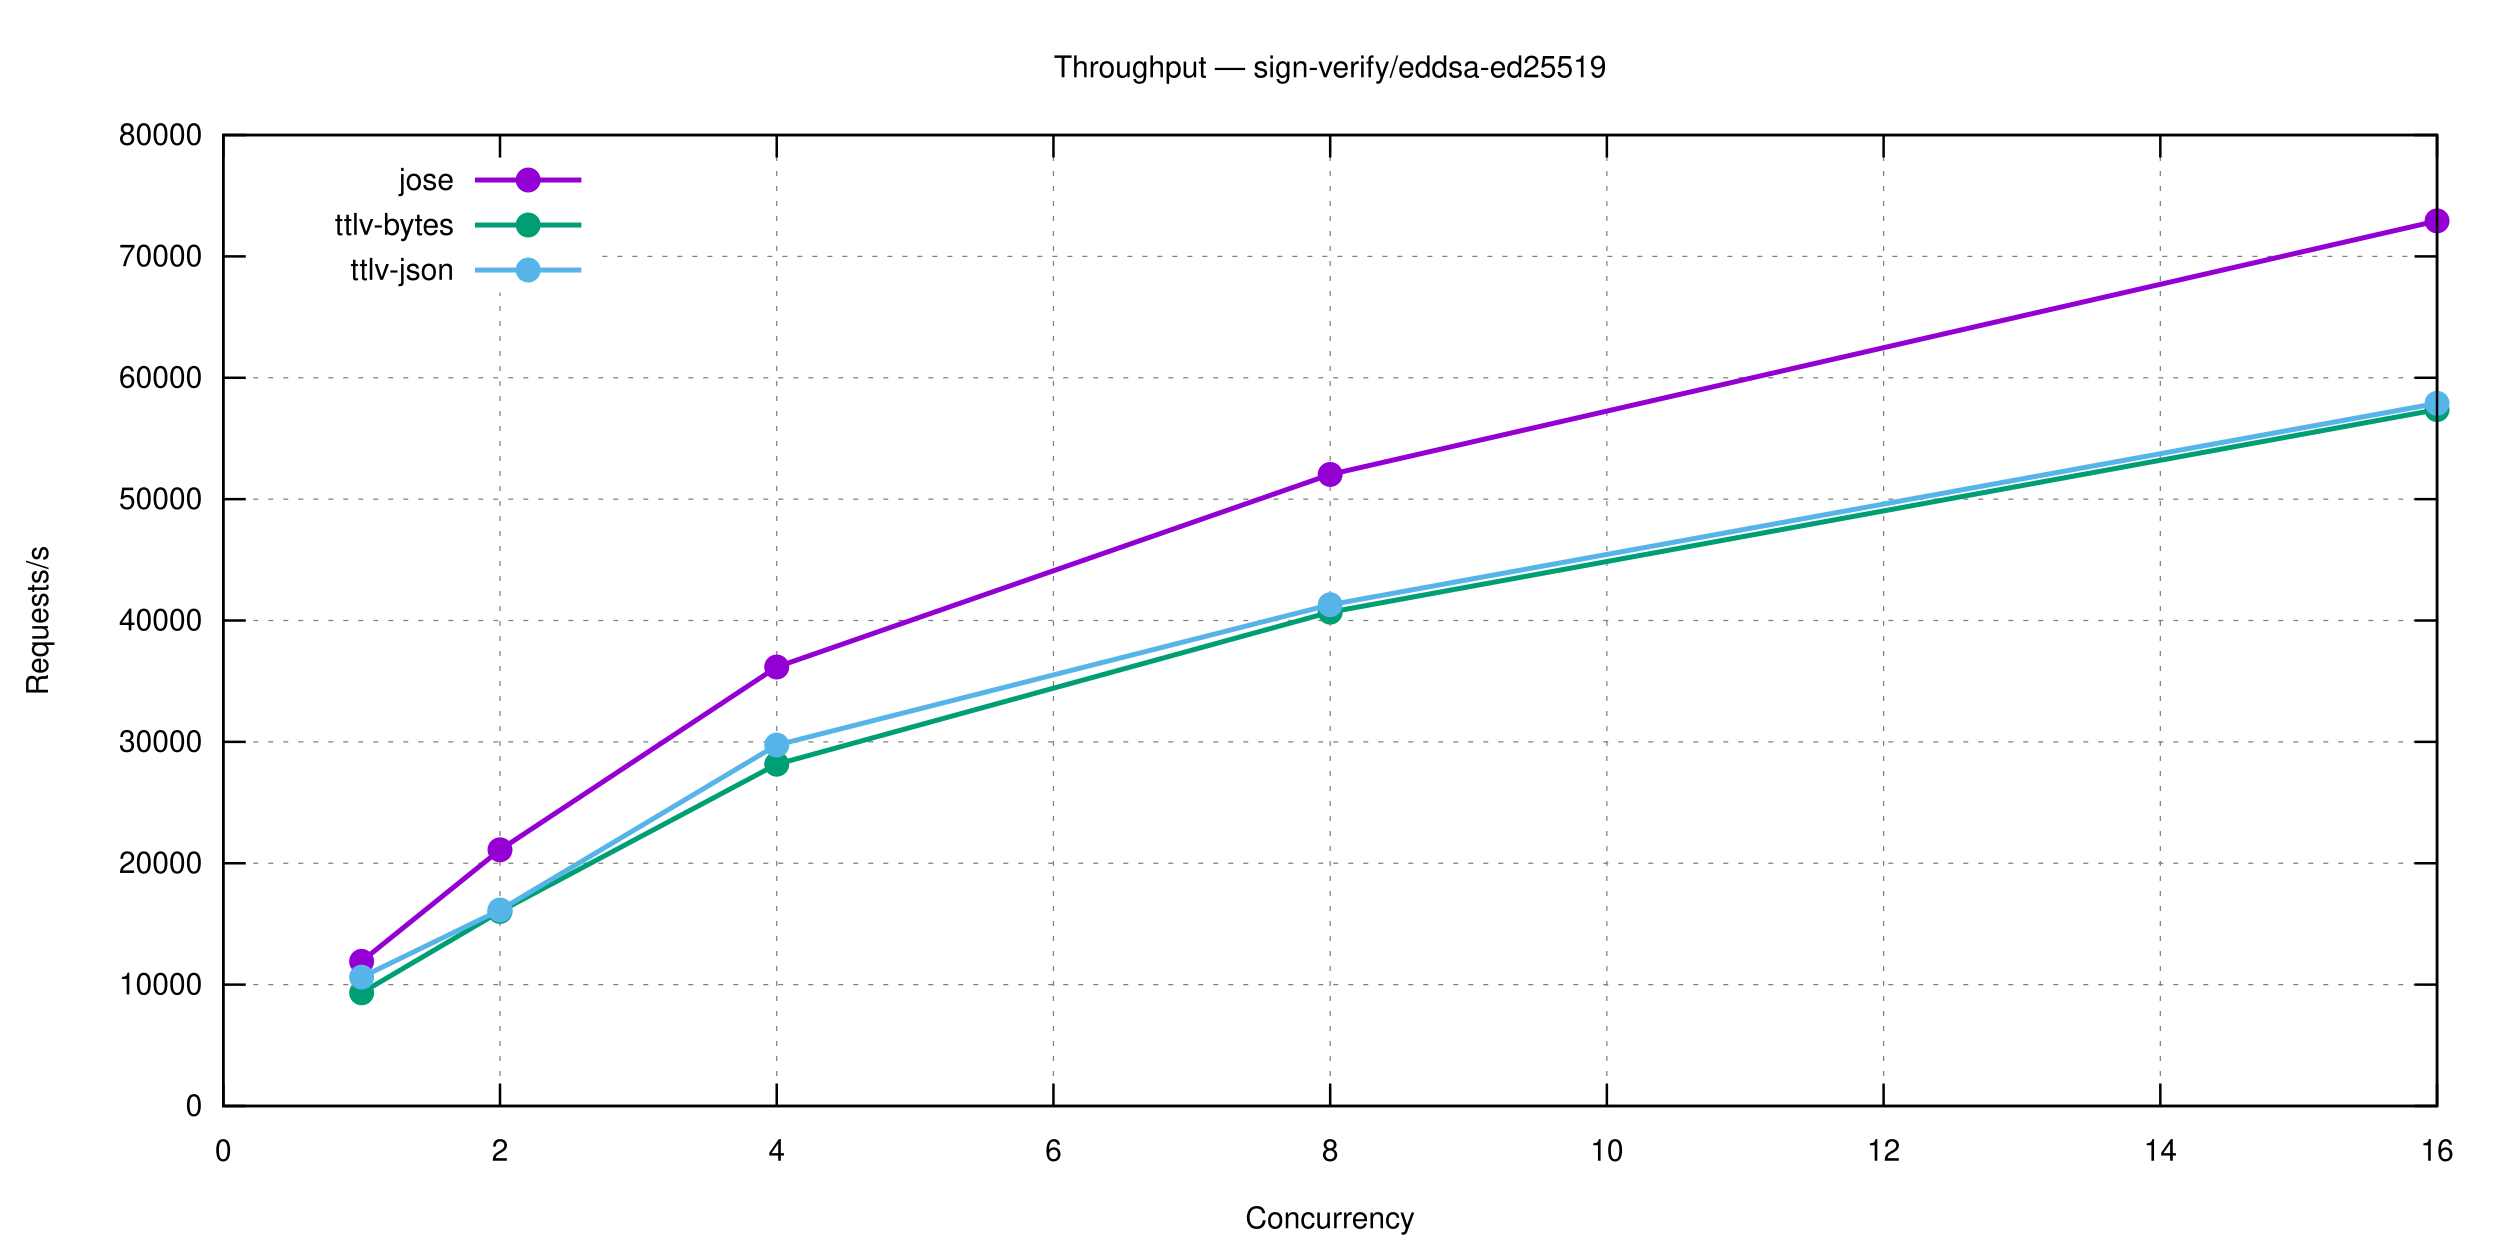
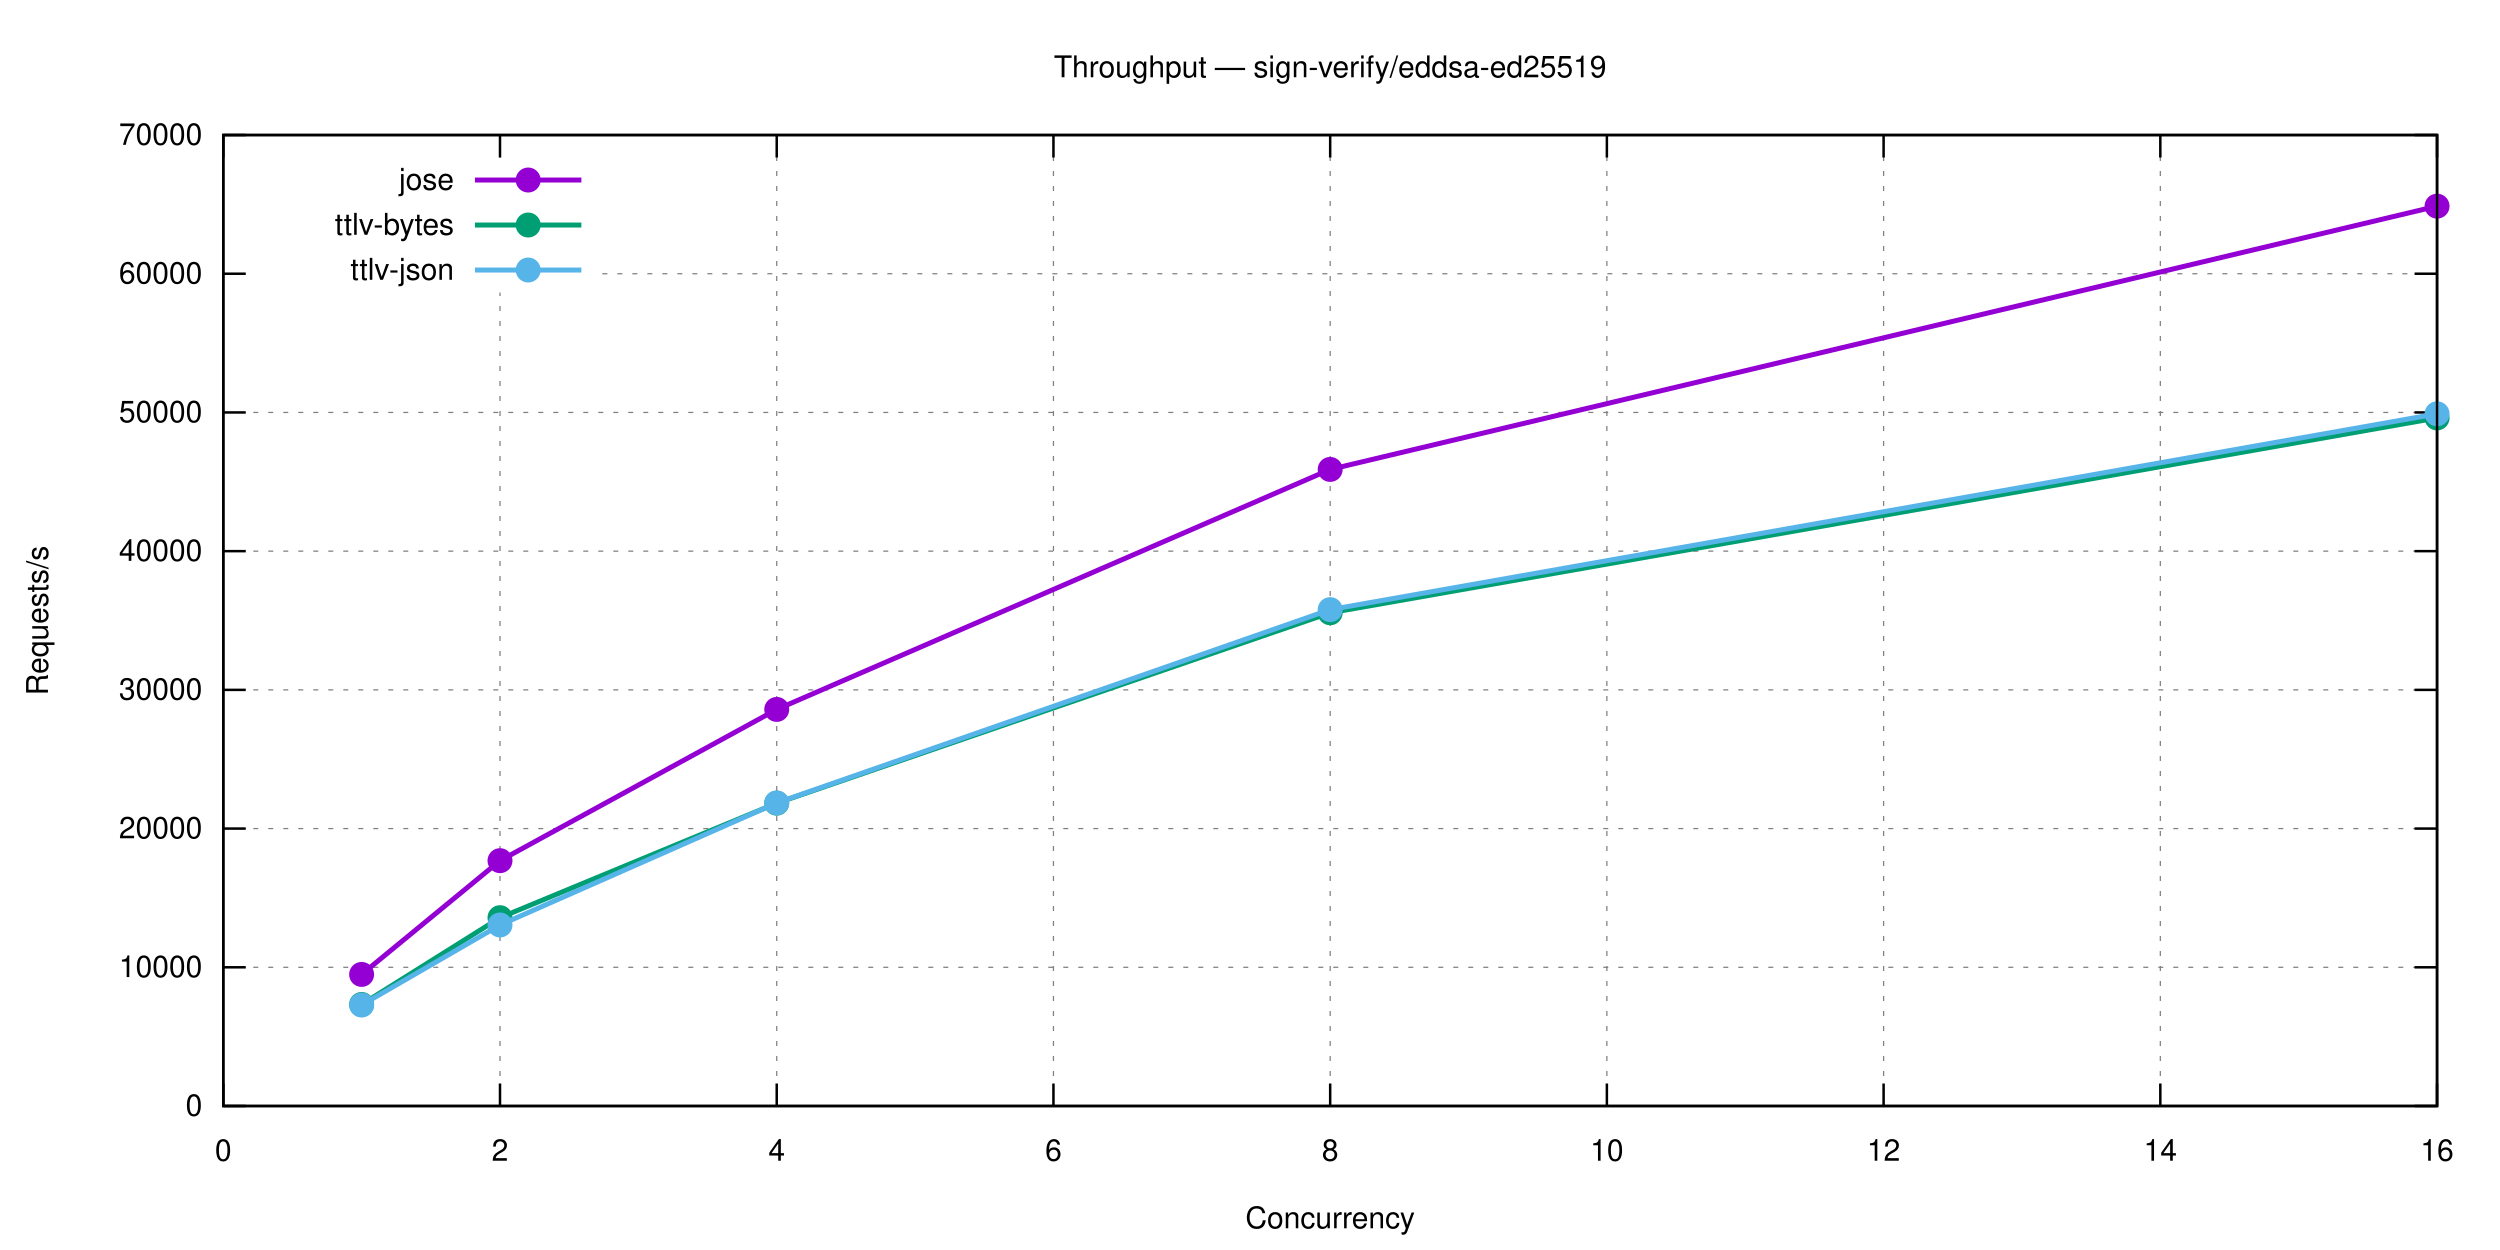
<svg xmlns="http://www.w3.org/2000/svg" xmlns:xlink="http://www.w3.org/1999/xlink" width="1000" height="500" viewBox="0 0 1000 500">
  <g id="gnuplot_canvas">
    <rect x="0" y="0" width="1000" height="500" fill="none" />
    <defs>
      <circle id="gpDot" r="0.5" stroke-width="0.5" stroke="currentColor" />
      <path id="gpPt0" stroke-width="0.222" stroke="currentColor" d="M-1,0 h2 M0,-1 v2" />
      <path id="gpPt1" stroke-width="0.222" stroke="currentColor" d="M-1,-1 L1,1 M1,-1 L-1,1" />
      <path id="gpPt2" stroke-width="0.222" stroke="currentColor" d="M-1,0 L1,0 M0,-1 L0,1 M-1,-1 L1,1 M-1,1 L1,-1" />
      <rect id="gpPt3" stroke-width="0.222" stroke="currentColor" x="-1" y="-1" width="2" height="2" />
      <rect id="gpPt4" stroke-width="0.222" stroke="currentColor" fill="currentColor" x="-1" y="-1" width="2" height="2" />
      <circle id="gpPt5" stroke-width="0.222" stroke="currentColor" cx="0" cy="0" r="1" />
      <use xlink:href="#gpPt5" id="gpPt6" fill="currentColor" stroke="none" />
      <path id="gpPt7" stroke-width="0.222" stroke="currentColor" d="M0,-1.33 L-1.33,0.67 L1.33,0.67 z" />
      <use xlink:href="#gpPt7" id="gpPt8" fill="currentColor" stroke="none" />
      <use xlink:href="#gpPt7" id="gpPt9" stroke="currentColor" transform="rotate(180)" />
      <use xlink:href="#gpPt9" id="gpPt10" fill="currentColor" stroke="none" />
      <use xlink:href="#gpPt3" id="gpPt11" stroke="currentColor" transform="rotate(45)" />
      <use xlink:href="#gpPt11" id="gpPt12" fill="currentColor" stroke="none" />
      <path id="gpPt13" stroke-width="0.222" stroke="currentColor" d="M0,1.330 L1.265,0.411 L0.782,-1.067 L-0.782,-1.076 L-1.265,0.411 z" />
      <use xlink:href="#gpPt13" id="gpPt14" fill="currentColor" stroke="none" />
      <filter id="textbox" filterUnits="objectBoundingBox" x="0" y="0" height="1" width="1">
        <feFlood flood-color="white" flood-opacity="1" result="bgnd" />
        <feComposite in="SourceGraphic" in2="bgnd" operator="atop" />
      </filter>
      <filter id="greybox" filterUnits="objectBoundingBox" x="0" y="0" height="1" width="1">
        <feFlood flood-color="lightgrey" flood-opacity="1" result="grey" />
        <feComposite in="SourceGraphic" in2="grey" operator="atop" />
      </filter>
    </defs>
    <g fill="none" color="white" stroke="currentColor" stroke-width="1.00" stroke-linecap="butt" stroke-linejoin="miter">
</g>
    <g fill="none" color="black" stroke="currentColor" stroke-width="1.00" stroke-linecap="butt" stroke-linejoin="miter">
</g>
    <g fill="none" color="black" stroke="black" stroke-width="0.50" stroke-linecap="butt" stroke-linejoin="miter">
</g>
    <g fill="none" color="gray" stroke="currentColor" stroke-width="0.50" stroke-linecap="butt" stroke-linejoin="miter">
      <path stroke="gray" stroke-dasharray="2,4" class="gridline" d="M89.31,442.40 L974.82,442.40  " />
    </g>
    <g fill="none" color="gray" stroke="gray" stroke-width="1.00" stroke-linecap="butt" stroke-linejoin="miter">
</g>
    <g fill="none" color="black" stroke="currentColor" stroke-width="1.00" stroke-linecap="butt" stroke-linejoin="miter">
      <path stroke="black" d="M89.31,442.40 L98.31,442.40 M974.82,442.40 L965.82,442.40  " />
      <g transform="translate(80.92,446.30)" stroke="none" fill="black" font-family="Helvetica" font-size="12.00" text-anchor="end">
        <text>
          <tspan font-family="Helvetica"> 0</tspan>
        </text>
      </g>
    </g>
    <g fill="none" color="black" stroke="currentColor" stroke-width="1.00" stroke-linecap="butt" stroke-linejoin="miter">
</g>
    <g fill="none" color="black" stroke="black" stroke-width="0.50" stroke-linecap="butt" stroke-linejoin="miter">
</g>
    <g fill="none" color="gray" stroke="currentColor" stroke-width="0.50" stroke-linecap="butt" stroke-linejoin="miter">
-       <path stroke="gray" stroke-dasharray="2,4" class="gridline" d="M89.31,393.85 L974.82,393.85  " />
-     </g>
-     <g fill="none" color="gray" stroke="gray" stroke-width="1.00" stroke-linecap="butt" stroke-linejoin="miter">
- </g>
-     <g fill="none" color="black" stroke="currentColor" stroke-width="1.00" stroke-linecap="butt" stroke-linejoin="miter">
-       <path stroke="black" d="M89.31,393.85 L98.31,393.85 M974.82,393.85 L965.82,393.85  " />
-       <g transform="translate(80.92,397.75)" stroke="none" fill="black" font-family="Helvetica" font-size="12.00" text-anchor="end">
+       <path stroke="gray" stroke-dasharray="2,4" class="gridline" d="M89.31,386.92 L974.82,386.92  " />
+     </g>
+     <g fill="none" color="gray" stroke="gray" stroke-width="1.00" stroke-linecap="butt" stroke-linejoin="miter">
+ </g>
+     <g fill="none" color="black" stroke="currentColor" stroke-width="1.00" stroke-linecap="butt" stroke-linejoin="miter">
+       <path stroke="black" d="M89.31,386.92 L98.31,386.92 M974.82,386.92 L965.82,386.92  " />
+       <g transform="translate(80.92,390.82)" stroke="none" fill="black" font-family="Helvetica" font-size="12.00" text-anchor="end">
        <text>
          <tspan font-family="Helvetica"> 10000</tspan>
        </text>
      </g>
    </g>
    <g fill="none" color="black" stroke="currentColor" stroke-width="1.00" stroke-linecap="butt" stroke-linejoin="miter">
</g>
    <g fill="none" color="black" stroke="black" stroke-width="0.50" stroke-linecap="butt" stroke-linejoin="miter">
</g>
    <g fill="none" color="gray" stroke="currentColor" stroke-width="0.50" stroke-linecap="butt" stroke-linejoin="miter">
-       <path stroke="gray" stroke-dasharray="2,4" class="gridline" d="M89.31,345.30 L974.82,345.30  " />
-     </g>
-     <g fill="none" color="gray" stroke="gray" stroke-width="1.00" stroke-linecap="butt" stroke-linejoin="miter">
- </g>
-     <g fill="none" color="black" stroke="currentColor" stroke-width="1.00" stroke-linecap="butt" stroke-linejoin="miter">
-       <path stroke="black" d="M89.31,345.30 L98.31,345.30 M974.82,345.30 L965.82,345.30  " />
-       <g transform="translate(80.92,349.20)" stroke="none" fill="black" font-family="Helvetica" font-size="12.00" text-anchor="end">
+       <path stroke="gray" stroke-dasharray="2,4" class="gridline" d="M89.31,331.43 L974.82,331.43  " />
+     </g>
+     <g fill="none" color="gray" stroke="gray" stroke-width="1.00" stroke-linecap="butt" stroke-linejoin="miter">
+ </g>
+     <g fill="none" color="black" stroke="currentColor" stroke-width="1.00" stroke-linecap="butt" stroke-linejoin="miter">
+       <path stroke="black" d="M89.31,331.43 L98.31,331.43 M974.82,331.43 L965.82,331.43  " />
+       <g transform="translate(80.92,335.33)" stroke="none" fill="black" font-family="Helvetica" font-size="12.00" text-anchor="end">
        <text>
          <tspan font-family="Helvetica"> 20000</tspan>
        </text>
      </g>
    </g>
    <g fill="none" color="black" stroke="currentColor" stroke-width="1.00" stroke-linecap="butt" stroke-linejoin="miter">
</g>
    <g fill="none" color="black" stroke="black" stroke-width="0.50" stroke-linecap="butt" stroke-linejoin="miter">
</g>
    <g fill="none" color="gray" stroke="currentColor" stroke-width="0.50" stroke-linecap="butt" stroke-linejoin="miter">
-       <path stroke="gray" stroke-dasharray="2,4" class="gridline" d="M89.31,296.75 L974.82,296.75  " />
-     </g>
-     <g fill="none" color="gray" stroke="gray" stroke-width="1.00" stroke-linecap="butt" stroke-linejoin="miter">
- </g>
-     <g fill="none" color="black" stroke="currentColor" stroke-width="1.00" stroke-linecap="butt" stroke-linejoin="miter">
-       <path stroke="black" d="M89.31,296.75 L98.31,296.75 M974.82,296.75 L965.82,296.75  " />
-       <g transform="translate(80.92,300.65)" stroke="none" fill="black" font-family="Helvetica" font-size="12.00" text-anchor="end">
+       <path stroke="gray" stroke-dasharray="2,4" class="gridline" d="M89.31,275.95 L974.82,275.95  " />
+     </g>
+     <g fill="none" color="gray" stroke="gray" stroke-width="1.00" stroke-linecap="butt" stroke-linejoin="miter">
+ </g>
+     <g fill="none" color="black" stroke="currentColor" stroke-width="1.00" stroke-linecap="butt" stroke-linejoin="miter">
+       <path stroke="black" d="M89.31,275.95 L98.31,275.95 M974.82,275.95 L965.82,275.95  " />
+       <g transform="translate(80.92,279.85)" stroke="none" fill="black" font-family="Helvetica" font-size="12.00" text-anchor="end">
        <text>
          <tspan font-family="Helvetica"> 30000</tspan>
        </text>
      </g>
    </g>
    <g fill="none" color="black" stroke="currentColor" stroke-width="1.00" stroke-linecap="butt" stroke-linejoin="miter">
</g>
    <g fill="none" color="black" stroke="black" stroke-width="0.50" stroke-linecap="butt" stroke-linejoin="miter">
</g>
    <g fill="none" color="gray" stroke="currentColor" stroke-width="0.50" stroke-linecap="butt" stroke-linejoin="miter">
-       <path stroke="gray" stroke-dasharray="2,4" class="gridline" d="M89.31,248.20 L974.82,248.20  " />
-     </g>
-     <g fill="none" color="gray" stroke="gray" stroke-width="1.00" stroke-linecap="butt" stroke-linejoin="miter">
- </g>
-     <g fill="none" color="black" stroke="currentColor" stroke-width="1.00" stroke-linecap="butt" stroke-linejoin="miter">
-       <path stroke="black" d="M89.31,248.20 L98.31,248.20 M974.82,248.20 L965.82,248.20  " />
-       <g transform="translate(80.92,252.10)" stroke="none" fill="black" font-family="Helvetica" font-size="12.00" text-anchor="end">
+       <path stroke="gray" stroke-dasharray="2,4" class="gridline" d="M89.31,220.46 L974.82,220.46  " />
+     </g>
+     <g fill="none" color="gray" stroke="gray" stroke-width="1.00" stroke-linecap="butt" stroke-linejoin="miter">
+ </g>
+     <g fill="none" color="black" stroke="currentColor" stroke-width="1.00" stroke-linecap="butt" stroke-linejoin="miter">
+       <path stroke="black" d="M89.31,220.46 L98.31,220.46 M974.82,220.46 L965.82,220.46  " />
+       <g transform="translate(80.92,224.36)" stroke="none" fill="black" font-family="Helvetica" font-size="12.00" text-anchor="end">
        <text>
          <tspan font-family="Helvetica"> 40000</tspan>
        </text>
      </g>
    </g>
    <g fill="none" color="black" stroke="currentColor" stroke-width="1.00" stroke-linecap="butt" stroke-linejoin="miter">
</g>
    <g fill="none" color="black" stroke="black" stroke-width="0.50" stroke-linecap="butt" stroke-linejoin="miter">
</g>
    <g fill="none" color="gray" stroke="currentColor" stroke-width="0.50" stroke-linecap="butt" stroke-linejoin="miter">
-       <path stroke="gray" stroke-dasharray="2,4" class="gridline" d="M89.31,199.66 L974.82,199.66  " />
-     </g>
-     <g fill="none" color="gray" stroke="gray" stroke-width="1.00" stroke-linecap="butt" stroke-linejoin="miter">
- </g>
-     <g fill="none" color="black" stroke="currentColor" stroke-width="1.00" stroke-linecap="butt" stroke-linejoin="miter">
-       <path stroke="black" d="M89.31,199.66 L98.31,199.66 M974.82,199.66 L965.82,199.66  " />
-       <g transform="translate(80.92,203.56)" stroke="none" fill="black" font-family="Helvetica" font-size="12.00" text-anchor="end">
+       <path stroke="gray" stroke-dasharray="2,4" class="gridline" d="M89.31,164.98 L974.82,164.98  " />
+     </g>
+     <g fill="none" color="gray" stroke="gray" stroke-width="1.00" stroke-linecap="butt" stroke-linejoin="miter">
+ </g>
+     <g fill="none" color="black" stroke="currentColor" stroke-width="1.00" stroke-linecap="butt" stroke-linejoin="miter">
+       <path stroke="black" d="M89.31,164.98 L98.31,164.98 M974.82,164.98 L965.82,164.98  " />
+       <g transform="translate(80.92,168.88)" stroke="none" fill="black" font-family="Helvetica" font-size="12.00" text-anchor="end">
        <text>
          <tspan font-family="Helvetica"> 50000</tspan>
        </text>
      </g>
    </g>
    <g fill="none" color="black" stroke="currentColor" stroke-width="1.00" stroke-linecap="butt" stroke-linejoin="miter">
</g>
    <g fill="none" color="black" stroke="black" stroke-width="0.50" stroke-linecap="butt" stroke-linejoin="miter">
</g>
    <g fill="none" color="gray" stroke="currentColor" stroke-width="0.50" stroke-linecap="butt" stroke-linejoin="miter">
-       <path stroke="gray" stroke-dasharray="2,4" class="gridline" d="M89.31,151.11 L974.82,151.11  " />
-     </g>
-     <g fill="none" color="gray" stroke="gray" stroke-width="1.00" stroke-linecap="butt" stroke-linejoin="miter">
- </g>
-     <g fill="none" color="black" stroke="currentColor" stroke-width="1.00" stroke-linecap="butt" stroke-linejoin="miter">
-       <path stroke="black" d="M89.31,151.11 L98.31,151.11 M974.82,151.11 L965.82,151.11  " />
-       <g transform="translate(80.92,155.01)" stroke="none" fill="black" font-family="Helvetica" font-size="12.00" text-anchor="end">
+       <path stroke="gray" stroke-dasharray="2,4" class="gridline" d="M89.31,109.49 L97.70,109.49 M240.94,109.49 L974.82,109.49  " />
+     </g>
+     <g fill="none" color="gray" stroke="gray" stroke-width="1.00" stroke-linecap="butt" stroke-linejoin="miter">
+ </g>
+     <g fill="none" color="black" stroke="currentColor" stroke-width="1.00" stroke-linecap="butt" stroke-linejoin="miter">
+       <path stroke="black" d="M89.31,109.49 L98.31,109.49 M974.82,109.49 L965.82,109.49  " />
+       <g transform="translate(80.92,113.39)" stroke="none" fill="black" font-family="Helvetica" font-size="12.00" text-anchor="end">
        <text>
          <tspan font-family="Helvetica"> 60000</tspan>
-         </text>
-       </g>
-     </g>
-     <g fill="none" color="black" stroke="currentColor" stroke-width="1.00" stroke-linecap="butt" stroke-linejoin="miter">
- </g>
-     <g fill="none" color="black" stroke="black" stroke-width="0.50" stroke-linecap="butt" stroke-linejoin="miter">
- </g>
-     <g fill="none" color="gray" stroke="currentColor" stroke-width="0.50" stroke-linecap="butt" stroke-linejoin="miter">
-       <path stroke="gray" stroke-dasharray="2,4" class="gridline" d="M89.31,102.56 L97.70,102.56 M240.94,102.56 L974.82,102.56  " />
-     </g>
-     <g fill="none" color="gray" stroke="gray" stroke-width="1.00" stroke-linecap="butt" stroke-linejoin="miter">
- </g>
-     <g fill="none" color="black" stroke="currentColor" stroke-width="1.00" stroke-linecap="butt" stroke-linejoin="miter">
-       <path stroke="black" d="M89.31,102.56 L98.31,102.56 M974.82,102.56 L965.82,102.56  " />
-       <g transform="translate(80.92,106.46)" stroke="none" fill="black" font-family="Helvetica" font-size="12.00" text-anchor="end">
-         <text>
-           <tspan font-family="Helvetica"> 70000</tspan>
        </text>
      </g>
    </g>
    <g fill="none" color="black" stroke="currentColor" stroke-width="1.00" stroke-linecap="butt" stroke-linejoin="miter">
</g>
    <g fill="none" color="black" stroke="black" stroke-width="0.50" stroke-linecap="butt" stroke-linejoin="miter">
</g>
    <g fill="none" color="gray" stroke="currentColor" stroke-width="0.50" stroke-linecap="butt" stroke-linejoin="miter">
      <path stroke="gray" stroke-dasharray="2,4" class="gridline" d="M89.31,54.01 L974.82,54.01  " />
    </g>
    <g fill="none" color="gray" stroke="gray" stroke-width="1.00" stroke-linecap="butt" stroke-linejoin="miter">
</g>
    <g fill="none" color="black" stroke="currentColor" stroke-width="1.00" stroke-linecap="butt" stroke-linejoin="miter">
      <path stroke="black" d="M89.31,54.01 L98.31,54.01 M974.82,54.01 L965.82,54.01  " />
      <g transform="translate(80.92,57.91)" stroke="none" fill="black" font-family="Helvetica" font-size="12.00" text-anchor="end">
        <text>
-           <tspan font-family="Helvetica"> 80000</tspan>
+           <tspan font-family="Helvetica"> 70000</tspan>
        </text>
      </g>
    </g>
    <g fill="none" color="black" stroke="currentColor" stroke-width="1.00" stroke-linecap="butt" stroke-linejoin="miter">
</g>
    <g fill="none" color="black" stroke="black" stroke-width="0.50" stroke-linecap="butt" stroke-linejoin="miter">
</g>
    <g fill="none" color="gray" stroke="currentColor" stroke-width="0.50" stroke-linecap="butt" stroke-linejoin="miter">
      <path stroke="gray" stroke-dasharray="2,4" class="gridline" d="M89.31,442.40 L89.31,54.01  " />
    </g>
    <g fill="none" color="gray" stroke="gray" stroke-width="1.00" stroke-linecap="butt" stroke-linejoin="miter">
</g>
    <g fill="none" color="black" stroke="currentColor" stroke-width="1.00" stroke-linecap="butt" stroke-linejoin="miter">
      <path stroke="black" d="M89.31,442.40 L89.31,433.40 M89.31,54.01 L89.31,63.01  " />
      <g transform="translate(89.31,464.30)" stroke="none" fill="black" font-family="Helvetica" font-size="12.00" text-anchor="middle">
        <text>
          <tspan font-family="Helvetica"> 0</tspan>
        </text>
      </g>
    </g>
    <g fill="none" color="black" stroke="currentColor" stroke-width="1.00" stroke-linecap="butt" stroke-linejoin="miter">
</g>
    <g fill="none" color="black" stroke="black" stroke-width="0.50" stroke-linecap="butt" stroke-linejoin="miter">
</g>
    <g fill="none" color="gray" stroke="currentColor" stroke-width="0.50" stroke-linecap="butt" stroke-linejoin="miter">
      <path stroke="gray" stroke-dasharray="2,4" class="gridline" d="M200.00,442.40 L200.00,117.01 M200.00,63.01 L200.00,54.01  " />
    </g>
    <g fill="none" color="gray" stroke="gray" stroke-width="1.00" stroke-linecap="butt" stroke-linejoin="miter">
</g>
    <g fill="none" color="black" stroke="currentColor" stroke-width="1.00" stroke-linecap="butt" stroke-linejoin="miter">
      <path stroke="black" d="M200.00,442.40 L200.00,433.40 M200.00,54.01 L200.00,63.01  " />
      <g transform="translate(200.00,464.30)" stroke="none" fill="black" font-family="Helvetica" font-size="12.00" text-anchor="middle">
        <text>
          <tspan font-family="Helvetica"> 2</tspan>
        </text>
      </g>
    </g>
    <g fill="none" color="black" stroke="currentColor" stroke-width="1.00" stroke-linecap="butt" stroke-linejoin="miter">
</g>
    <g fill="none" color="black" stroke="black" stroke-width="0.50" stroke-linecap="butt" stroke-linejoin="miter">
</g>
    <g fill="none" color="gray" stroke="currentColor" stroke-width="0.50" stroke-linecap="butt" stroke-linejoin="miter">
      <path stroke="gray" stroke-dasharray="2,4" class="gridline" d="M310.69,442.40 L310.69,54.01  " />
    </g>
    <g fill="none" color="gray" stroke="gray" stroke-width="1.00" stroke-linecap="butt" stroke-linejoin="miter">
</g>
    <g fill="none" color="black" stroke="currentColor" stroke-width="1.00" stroke-linecap="butt" stroke-linejoin="miter">
      <path stroke="black" d="M310.69,442.40 L310.69,433.40 M310.69,54.01 L310.69,63.01  " />
      <g transform="translate(310.69,464.30)" stroke="none" fill="black" font-family="Helvetica" font-size="12.00" text-anchor="middle">
        <text>
          <tspan font-family="Helvetica"> 4</tspan>
        </text>
      </g>
    </g>
    <g fill="none" color="black" stroke="currentColor" stroke-width="1.00" stroke-linecap="butt" stroke-linejoin="miter">
</g>
    <g fill="none" color="black" stroke="black" stroke-width="0.50" stroke-linecap="butt" stroke-linejoin="miter">
</g>
    <g fill="none" color="gray" stroke="currentColor" stroke-width="0.50" stroke-linecap="butt" stroke-linejoin="miter">
      <path stroke="gray" stroke-dasharray="2,4" class="gridline" d="M421.38,442.40 L421.38,54.01  " />
    </g>
    <g fill="none" color="gray" stroke="gray" stroke-width="1.00" stroke-linecap="butt" stroke-linejoin="miter">
</g>
    <g fill="none" color="black" stroke="currentColor" stroke-width="1.00" stroke-linecap="butt" stroke-linejoin="miter">
      <path stroke="black" d="M421.38,442.40 L421.38,433.40 M421.38,54.01 L421.38,63.01  " />
      <g transform="translate(421.38,464.30)" stroke="none" fill="black" font-family="Helvetica" font-size="12.00" text-anchor="middle">
        <text>
          <tspan font-family="Helvetica"> 6</tspan>
        </text>
      </g>
    </g>
    <g fill="none" color="black" stroke="currentColor" stroke-width="1.00" stroke-linecap="butt" stroke-linejoin="miter">
</g>
    <g fill="none" color="black" stroke="black" stroke-width="0.50" stroke-linecap="butt" stroke-linejoin="miter">
</g>
    <g fill="none" color="gray" stroke="currentColor" stroke-width="0.50" stroke-linecap="butt" stroke-linejoin="miter">
      <path stroke="gray" stroke-dasharray="2,4" class="gridline" d="M532.07,442.40 L532.07,54.01  " />
    </g>
    <g fill="none" color="gray" stroke="gray" stroke-width="1.00" stroke-linecap="butt" stroke-linejoin="miter">
</g>
    <g fill="none" color="black" stroke="currentColor" stroke-width="1.00" stroke-linecap="butt" stroke-linejoin="miter">
      <path stroke="black" d="M532.07,442.40 L532.07,433.40 M532.07,54.01 L532.07,63.01  " />
      <g transform="translate(532.07,464.30)" stroke="none" fill="black" font-family="Helvetica" font-size="12.00" text-anchor="middle">
        <text>
          <tspan font-family="Helvetica"> 8</tspan>
        </text>
      </g>
    </g>
    <g fill="none" color="black" stroke="currentColor" stroke-width="1.00" stroke-linecap="butt" stroke-linejoin="miter">
</g>
    <g fill="none" color="black" stroke="black" stroke-width="0.50" stroke-linecap="butt" stroke-linejoin="miter">
</g>
    <g fill="none" color="gray" stroke="currentColor" stroke-width="0.50" stroke-linecap="butt" stroke-linejoin="miter">
      <path stroke="gray" stroke-dasharray="2,4" class="gridline" d="M642.75,442.40 L642.75,54.01  " />
    </g>
    <g fill="none" color="gray" stroke="gray" stroke-width="1.00" stroke-linecap="butt" stroke-linejoin="miter">
</g>
    <g fill="none" color="black" stroke="currentColor" stroke-width="1.00" stroke-linecap="butt" stroke-linejoin="miter">
      <path stroke="black" d="M642.75,442.40 L642.75,433.40 M642.75,54.01 L642.75,63.01  " />
      <g transform="translate(642.75,464.30)" stroke="none" fill="black" font-family="Helvetica" font-size="12.00" text-anchor="middle">
        <text>
          <tspan font-family="Helvetica"> 10</tspan>
        </text>
      </g>
    </g>
    <g fill="none" color="black" stroke="currentColor" stroke-width="1.00" stroke-linecap="butt" stroke-linejoin="miter">
</g>
    <g fill="none" color="black" stroke="black" stroke-width="0.50" stroke-linecap="butt" stroke-linejoin="miter">
</g>
    <g fill="none" color="gray" stroke="currentColor" stroke-width="0.50" stroke-linecap="butt" stroke-linejoin="miter">
      <path stroke="gray" stroke-dasharray="2,4" class="gridline" d="M753.44,442.40 L753.44,54.01  " />
    </g>
    <g fill="none" color="gray" stroke="gray" stroke-width="1.00" stroke-linecap="butt" stroke-linejoin="miter">
</g>
    <g fill="none" color="black" stroke="currentColor" stroke-width="1.00" stroke-linecap="butt" stroke-linejoin="miter">
      <path stroke="black" d="M753.44,442.40 L753.44,433.40 M753.44,54.01 L753.44,63.01  " />
      <g transform="translate(753.44,464.30)" stroke="none" fill="black" font-family="Helvetica" font-size="12.00" text-anchor="middle">
        <text>
          <tspan font-family="Helvetica"> 12</tspan>
        </text>
      </g>
    </g>
    <g fill="none" color="black" stroke="currentColor" stroke-width="1.00" stroke-linecap="butt" stroke-linejoin="miter">
</g>
    <g fill="none" color="black" stroke="black" stroke-width="0.50" stroke-linecap="butt" stroke-linejoin="miter">
</g>
    <g fill="none" color="gray" stroke="currentColor" stroke-width="0.50" stroke-linecap="butt" stroke-linejoin="miter">
      <path stroke="gray" stroke-dasharray="2,4" class="gridline" d="M864.13,442.40 L864.13,54.01  " />
    </g>
    <g fill="none" color="gray" stroke="gray" stroke-width="1.00" stroke-linecap="butt" stroke-linejoin="miter">
</g>
    <g fill="none" color="black" stroke="currentColor" stroke-width="1.00" stroke-linecap="butt" stroke-linejoin="miter">
      <path stroke="black" d="M864.13,442.40 L864.13,433.40 M864.13,54.01 L864.13,63.01  " />
      <g transform="translate(864.13,464.30)" stroke="none" fill="black" font-family="Helvetica" font-size="12.00" text-anchor="middle">
        <text>
          <tspan font-family="Helvetica"> 14</tspan>
        </text>
      </g>
    </g>
    <g fill="none" color="black" stroke="currentColor" stroke-width="1.00" stroke-linecap="butt" stroke-linejoin="miter">
</g>
    <g fill="none" color="black" stroke="black" stroke-width="0.50" stroke-linecap="butt" stroke-linejoin="miter">
</g>
    <g fill="none" color="gray" stroke="currentColor" stroke-width="0.50" stroke-linecap="butt" stroke-linejoin="miter">
      <path stroke="gray" stroke-dasharray="2,4" class="gridline" d="M974.82,442.40 L974.82,54.01  " />
    </g>
    <g fill="none" color="gray" stroke="gray" stroke-width="1.00" stroke-linecap="butt" stroke-linejoin="miter">
</g>
    <g fill="none" color="black" stroke="currentColor" stroke-width="1.00" stroke-linecap="butt" stroke-linejoin="miter">
      <path stroke="black" d="M974.82,442.40 L974.82,433.40 M974.82,54.01 L974.82,63.01  " />
      <g transform="translate(974.82,464.30)" stroke="none" fill="black" font-family="Helvetica" font-size="12.00" text-anchor="middle">
        <text>
          <tspan font-family="Helvetica"> 16</tspan>
        </text>
      </g>
    </g>
    <g fill="none" color="black" stroke="currentColor" stroke-width="1.00" stroke-linecap="butt" stroke-linejoin="miter">
</g>
    <g fill="none" color="black" stroke="currentColor" stroke-width="1.00" stroke-linecap="butt" stroke-linejoin="miter">
      <path stroke="black" d="M89.31,54.01 L89.31,442.40 L974.82,442.40 L974.82,54.01 L89.31,54.01 Z  " />
    </g>
    <g fill="none" color="black" stroke="currentColor" stroke-width="1.00" stroke-linecap="butt" stroke-linejoin="miter">
</g>
    <g id="gnuplot_plot_1">
      <g fill="none" color="white" stroke="black" stroke-width="2.00" stroke-linecap="butt" stroke-linejoin="miter">
</g>
      <g fill="none" color="black" stroke="currentColor" stroke-width="2.00" stroke-linecap="butt" stroke-linejoin="miter">
        <g transform="translate(181.60,75.91)" stroke="none" fill="black" font-family="Helvetica" font-size="12.00" text-anchor="end">
          <text>
            <tspan font-family="Helvetica">jose</tspan>
          </text>
        </g>
      </g>
      <g fill="none" color="black" stroke="currentColor" stroke-width="2.00" stroke-linecap="butt" stroke-linejoin="miter">
-         <path stroke="rgb(148,   0, 211)" d="M189.99,72.01 L232.55,72.01 M144.65,384.54 L200.00,339.92 L310.69,266.80 L532.07,189.78 L974.82,88.36  " />
-         <use xlink:href="#gpPt6" transform="translate(144.65,384.54) scale(4.50)" color="rgb(148,   0, 211)" />
-         <use xlink:href="#gpPt6" transform="translate(200.00,339.92) scale(4.50)" color="rgb(148,   0, 211)" />
-         <use xlink:href="#gpPt6" transform="translate(310.69,266.80) scale(4.50)" color="rgb(148,   0, 211)" />
-         <use xlink:href="#gpPt6" transform="translate(532.07,189.78) scale(4.50)" color="rgb(148,   0, 211)" />
-         <use xlink:href="#gpPt6" transform="translate(974.82,88.36) scale(4.50)" color="rgb(148,   0, 211)" />
+         <path stroke="rgb(148,   0, 211)" d="M189.99,72.01 L232.55,72.01 M144.65,389.77 L200.00,344.27 L310.69,283.77 L532.07,187.77 L974.82,82.46  " />
+         <use xlink:href="#gpPt6" transform="translate(144.65,389.77) scale(4.50)" color="rgb(148,   0, 211)" />
+         <use xlink:href="#gpPt6" transform="translate(200.00,344.27) scale(4.50)" color="rgb(148,   0, 211)" />
+         <use xlink:href="#gpPt6" transform="translate(310.69,283.77) scale(4.50)" color="rgb(148,   0, 211)" />
+         <use xlink:href="#gpPt6" transform="translate(532.07,187.77) scale(4.50)" color="rgb(148,   0, 211)" />
+         <use xlink:href="#gpPt6" transform="translate(974.82,82.46) scale(4.50)" color="rgb(148,   0, 211)" />
        <use xlink:href="#gpPt6" transform="translate(211.27,72.01) scale(4.50)" color="rgb(148,   0, 211)" />
      </g>
    </g>
    <g id="gnuplot_plot_2">
      <g fill="none" color="black" stroke="currentColor" stroke-width="2.00" stroke-linecap="butt" stroke-linejoin="miter">
        <g transform="translate(181.60,93.91)" stroke="none" fill="black" font-family="Helvetica" font-size="12.00" text-anchor="end">
          <text>
            <tspan font-family="Helvetica">ttlv-bytes</tspan>
          </text>
        </g>
      </g>
      <g fill="none" color="black" stroke="currentColor" stroke-width="2.00" stroke-linecap="butt" stroke-linejoin="miter">
-         <path stroke="rgb(  0, 158, 115)" d="M189.99,90.01 L232.55,90.01 M144.65,397.13 L200.00,364.57 L310.69,305.69 L532.07,244.85 L974.82,163.84  " />
-         <use xlink:href="#gpPt6" transform="translate(144.65,397.13) scale(4.50)" color="rgb(  0, 158, 115)" />
-         <use xlink:href="#gpPt6" transform="translate(200.00,364.57) scale(4.50)" color="rgb(  0, 158, 115)" />
-         <use xlink:href="#gpPt6" transform="translate(310.69,305.69) scale(4.50)" color="rgb(  0, 158, 115)" />
-         <use xlink:href="#gpPt6" transform="translate(532.07,244.85) scale(4.50)" color="rgb(  0, 158, 115)" />
-         <use xlink:href="#gpPt6" transform="translate(974.82,163.84) scale(4.50)" color="rgb(  0, 158, 115)" />
+         <path stroke="rgb(  0, 158, 115)" d="M189.99,90.01 L232.55,90.01 M144.65,401.78 L200.00,367.07 L310.69,321.27 L532.07,245.11 L974.82,167.18  " />
+         <use xlink:href="#gpPt6" transform="translate(144.65,401.78) scale(4.50)" color="rgb(  0, 158, 115)" />
+         <use xlink:href="#gpPt6" transform="translate(200.00,367.07) scale(4.50)" color="rgb(  0, 158, 115)" />
+         <use xlink:href="#gpPt6" transform="translate(310.69,321.27) scale(4.50)" color="rgb(  0, 158, 115)" />
+         <use xlink:href="#gpPt6" transform="translate(532.07,245.11) scale(4.50)" color="rgb(  0, 158, 115)" />
+         <use xlink:href="#gpPt6" transform="translate(974.82,167.18) scale(4.50)" color="rgb(  0, 158, 115)" />
        <use xlink:href="#gpPt6" transform="translate(211.27,90.01) scale(4.50)" color="rgb(  0, 158, 115)" />
      </g>
    </g>
    <g id="gnuplot_plot_3">
      <g fill="none" color="black" stroke="currentColor" stroke-width="2.00" stroke-linecap="butt" stroke-linejoin="miter">
        <g transform="translate(181.60,111.91)" stroke="none" fill="black" font-family="Helvetica" font-size="12.00" text-anchor="end">
          <text>
            <tspan font-family="Helvetica">ttlv-json</tspan>
          </text>
        </g>
      </g>
      <g fill="none" color="black" stroke="currentColor" stroke-width="2.00" stroke-linecap="butt" stroke-linejoin="miter">
-         <path stroke="rgb( 86, 180, 233)" d="M189.99,108.01 L232.55,108.01 M144.65,390.86 L200.00,364.00 L310.69,298.02 L532.07,241.89 L974.82,161.33  " />
-         <use xlink:href="#gpPt6" transform="translate(144.65,390.86) scale(4.50)" color="rgb( 86, 180, 233)" />
-         <use xlink:href="#gpPt6" transform="translate(200.00,364.00) scale(4.50)" color="rgb( 86, 180, 233)" />
-         <use xlink:href="#gpPt6" transform="translate(310.69,298.02) scale(4.50)" color="rgb( 86, 180, 233)" />
-         <use xlink:href="#gpPt6" transform="translate(532.07,241.89) scale(4.50)" color="rgb( 86, 180, 233)" />
-         <use xlink:href="#gpPt6" transform="translate(974.82,161.33) scale(4.50)" color="rgb( 86, 180, 233)" />
+         <path stroke="rgb( 86, 180, 233)" d="M189.99,108.01 L232.55,108.01 M144.65,402.01 L200.00,369.99 L310.69,321.17 L532.07,243.85 L974.82,165.53  " />
+         <use xlink:href="#gpPt6" transform="translate(144.65,402.01) scale(4.50)" color="rgb( 86, 180, 233)" />
+         <use xlink:href="#gpPt6" transform="translate(200.00,369.99) scale(4.50)" color="rgb( 86, 180, 233)" />
+         <use xlink:href="#gpPt6" transform="translate(310.69,321.17) scale(4.50)" color="rgb( 86, 180, 233)" />
+         <use xlink:href="#gpPt6" transform="translate(532.07,243.85) scale(4.50)" color="rgb( 86, 180, 233)" />
+         <use xlink:href="#gpPt6" transform="translate(974.82,165.53) scale(4.50)" color="rgb( 86, 180, 233)" />
        <use xlink:href="#gpPt6" transform="translate(211.27,108.01) scale(4.50)" color="rgb( 86, 180, 233)" />
      </g>
    </g>
    <g fill="none" color="black" stroke="currentColor" stroke-width="2.00" stroke-linecap="butt" stroke-linejoin="miter">
</g>
    <g fill="none" color="black" stroke="black" stroke-width="1.00" stroke-linecap="butt" stroke-linejoin="miter">
</g>
    <g fill="none" color="black" stroke="currentColor" stroke-width="1.00" stroke-linecap="butt" stroke-linejoin="miter">
      <path stroke="black" d="M89.31,54.01 L89.31,442.40 L974.82,442.40 L974.82,54.01 L89.31,54.01 Z  " />
      <g transform="translate(19.18,248.21) rotate(270.00)" stroke="none" fill="black" font-family="Helvetica" font-size="12.00" text-anchor="middle">
        <text>
          <tspan font-family="Helvetica">Requests/s</tspan>
        </text>
      </g>
    </g>
    <g fill="none" color="black" stroke="currentColor" stroke-width="1.00" stroke-linecap="butt" stroke-linejoin="miter">
      <g transform="translate(532.06,491.30)" stroke="none" fill="black" font-family="Helvetica" font-size="12.00" text-anchor="middle">
        <text>
          <tspan font-family="Helvetica">Concurrency</tspan>
        </text>
      </g>
    </g>
    <g fill="none" color="black" stroke="currentColor" stroke-width="1.00" stroke-linecap="butt" stroke-linejoin="miter">
</g>
    <g fill="none" color="black" stroke="currentColor" stroke-width="1.00" stroke-linecap="butt" stroke-linejoin="miter">
      <g transform="translate(532.06,30.91)" stroke="none" fill="black" font-family="Helvetica" font-size="12.00" text-anchor="middle">
        <text>
          <tspan font-family="Helvetica">Throughput — sign-verify/eddsa-ed25519</tspan>
        </text>
      </g>
    </g>
    <g fill="none" color="black" stroke="currentColor" stroke-width="1.00" stroke-linecap="butt" stroke-linejoin="miter">
</g>
  </g>
</svg>
